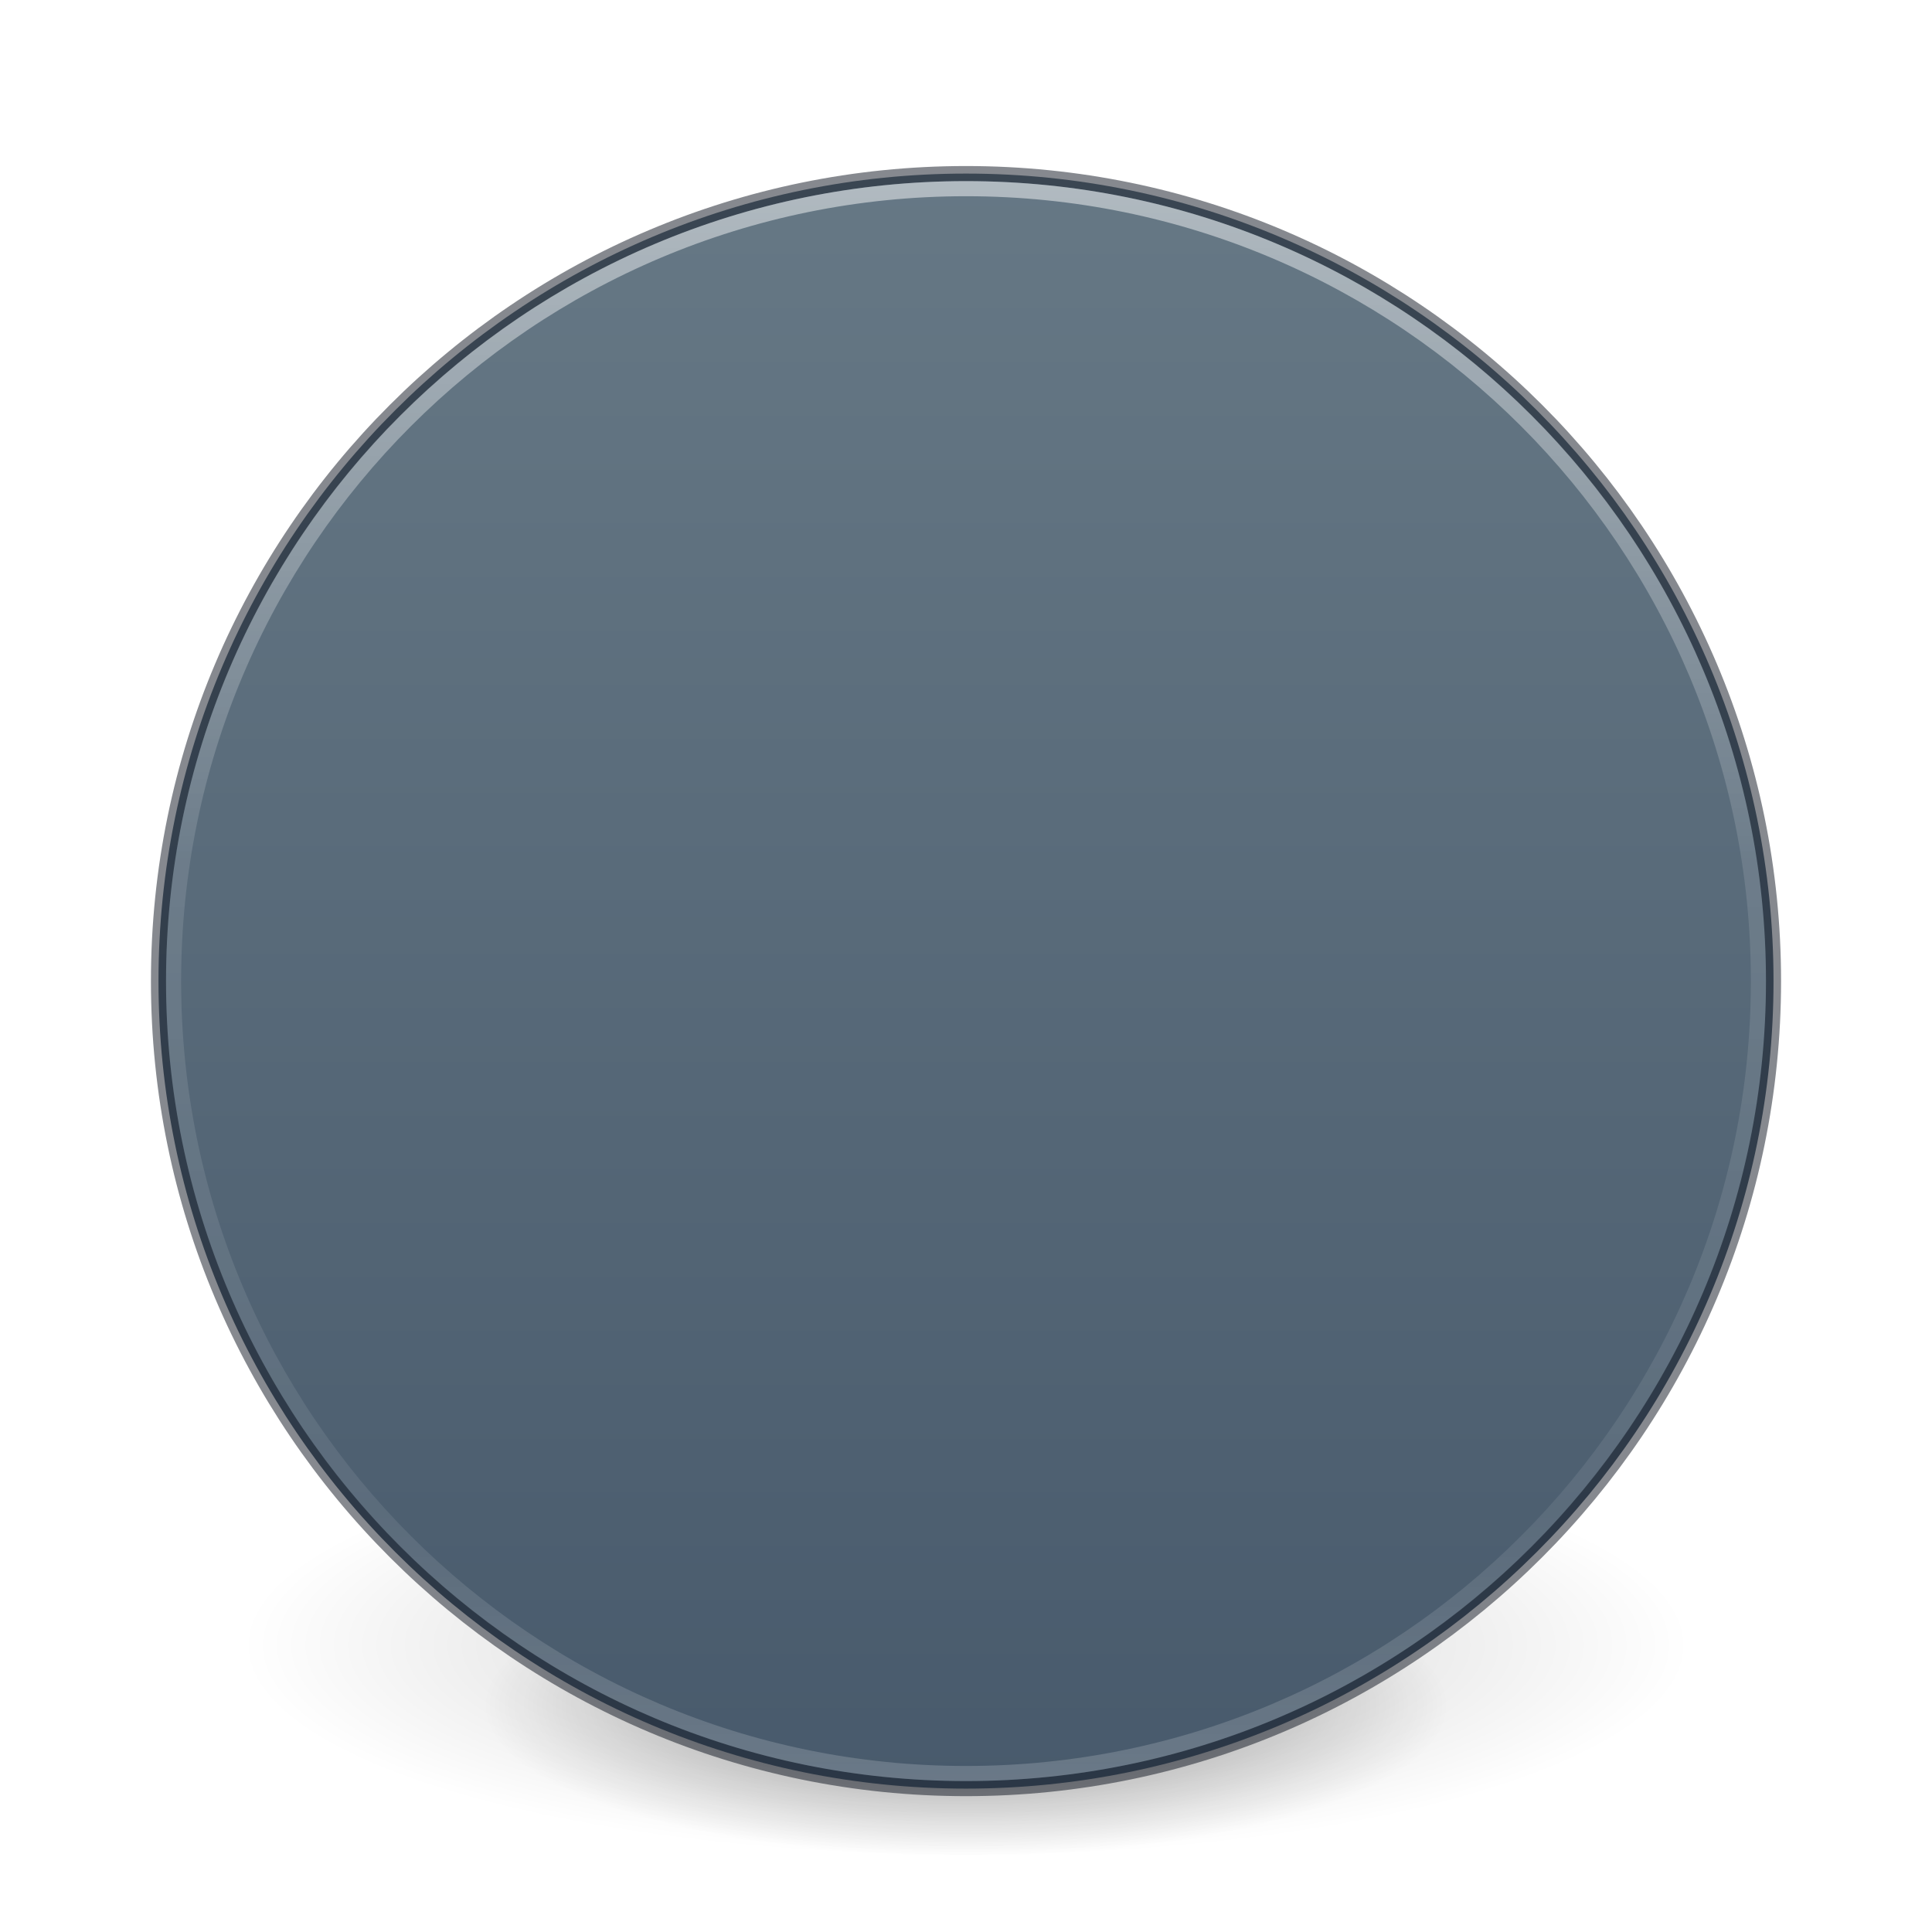
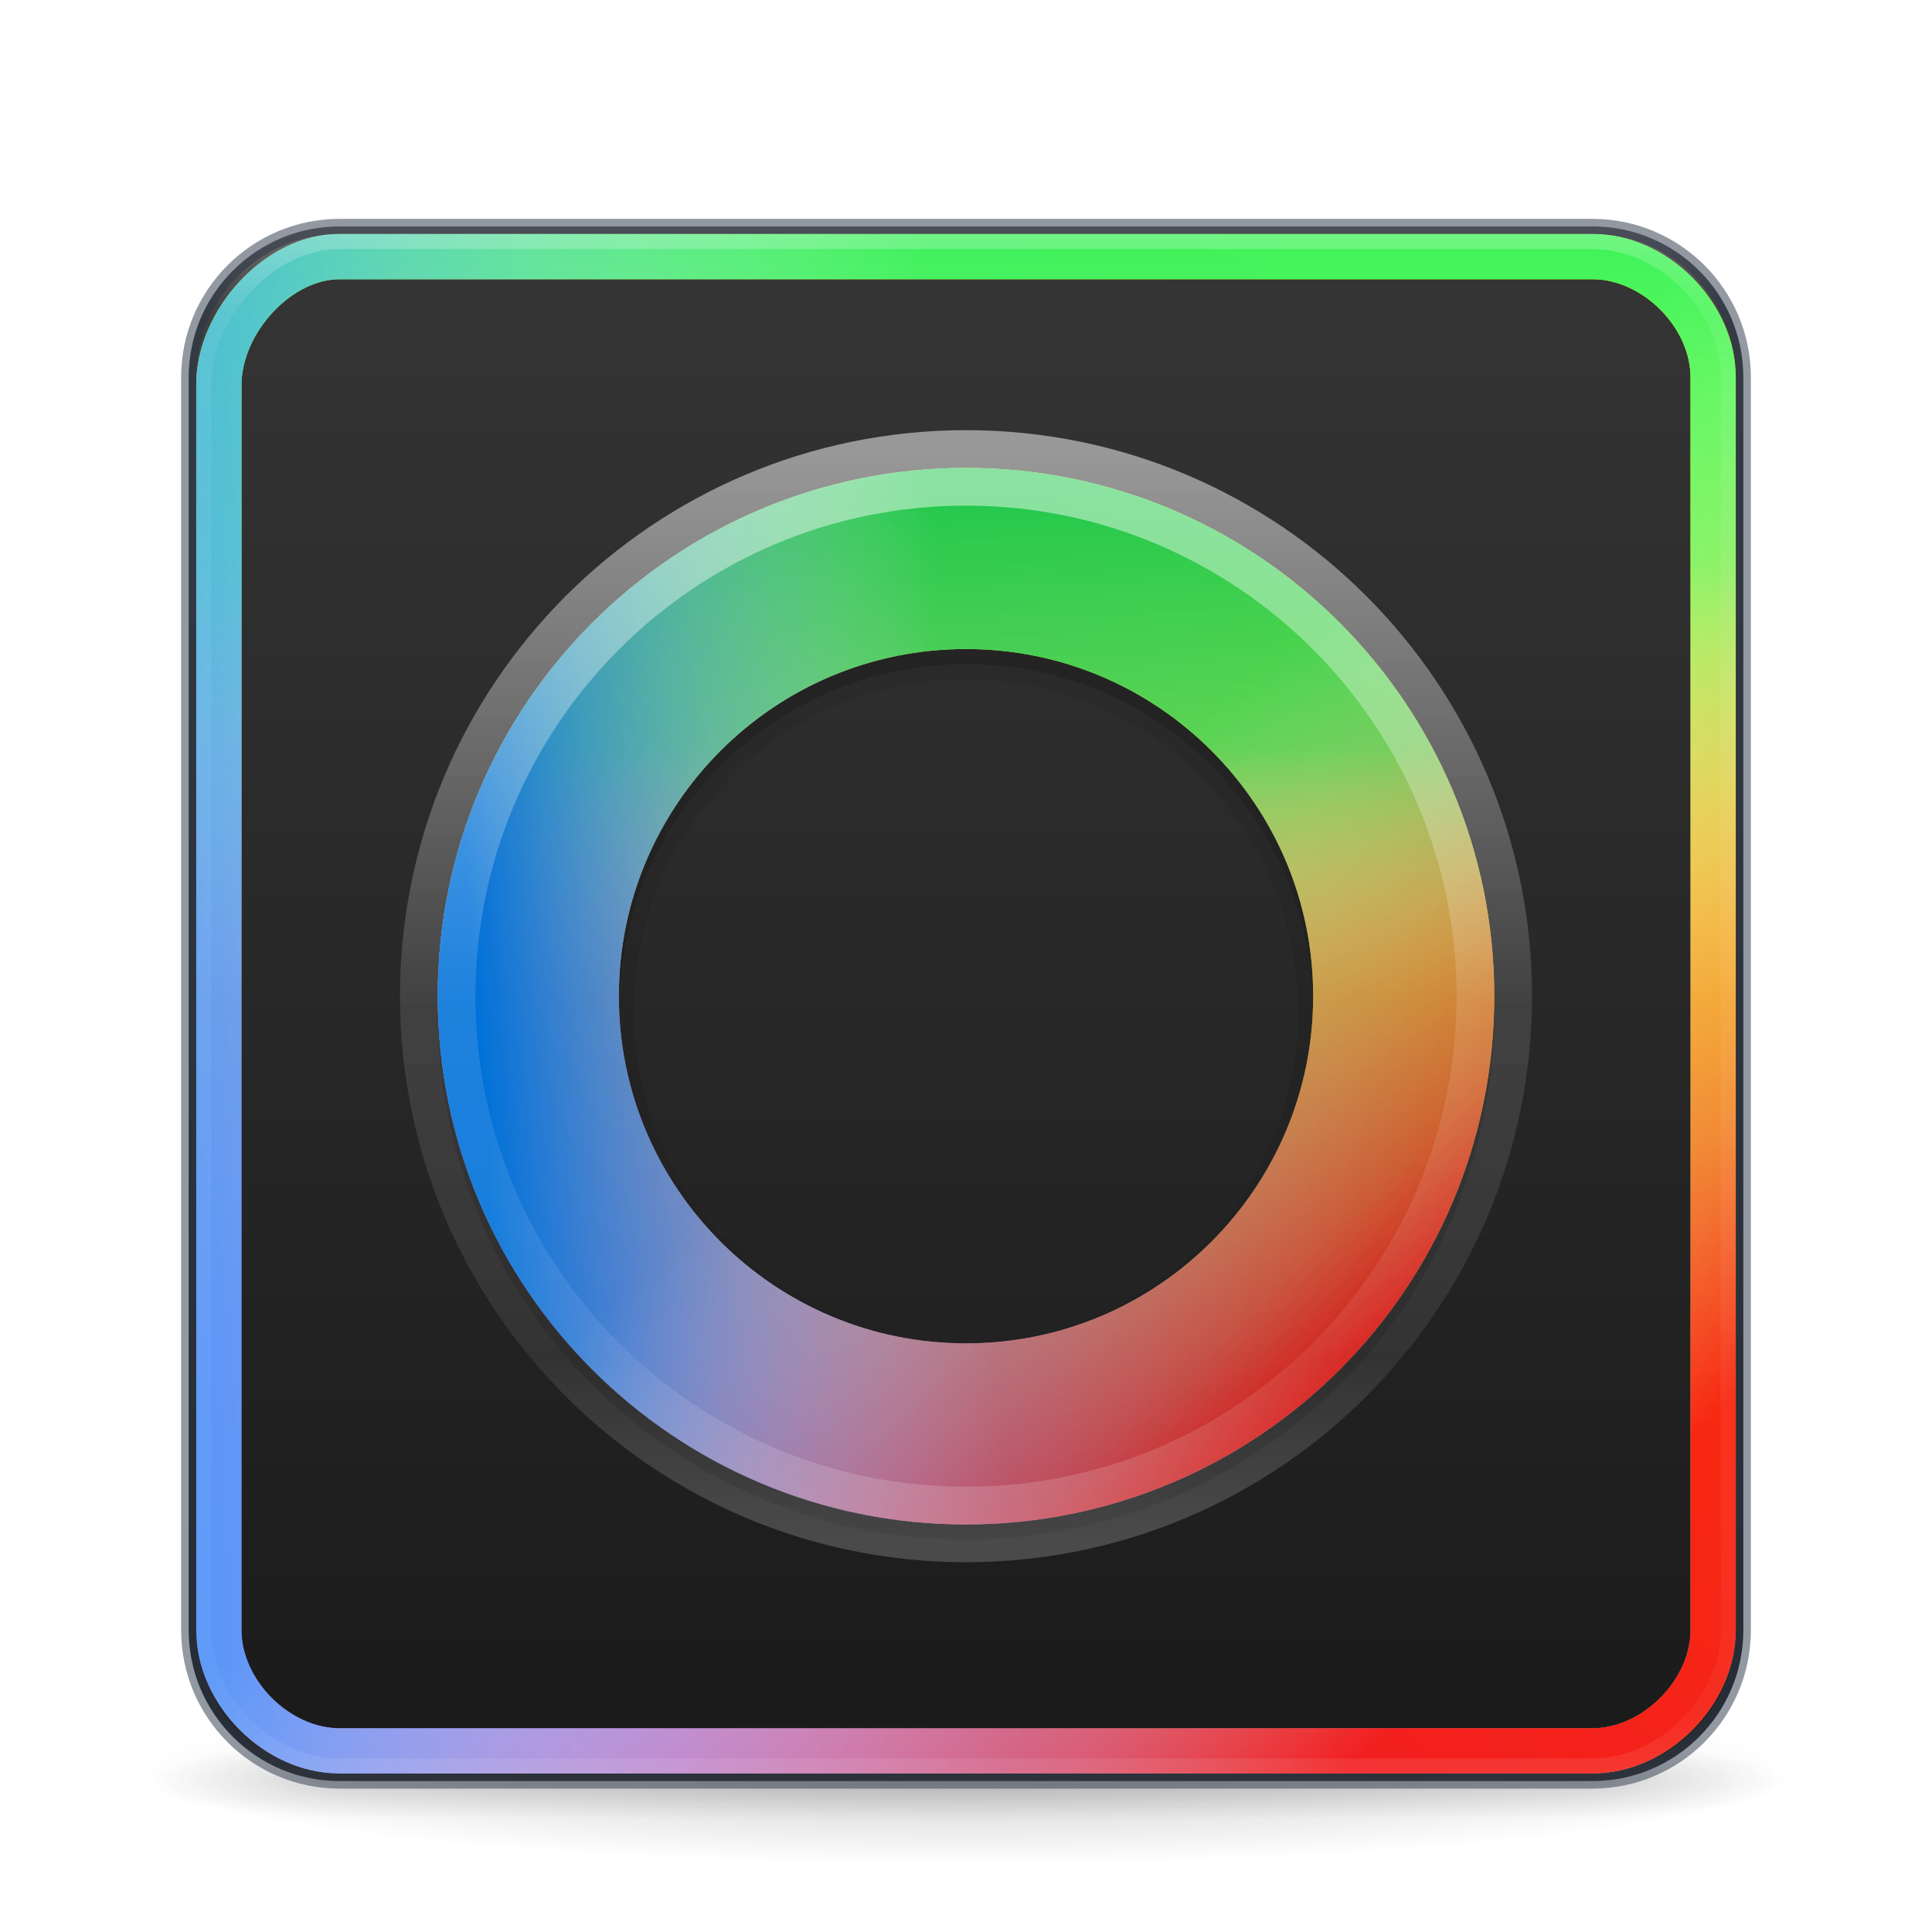
- <svg xmlns="http://www.w3.org/2000/svg" xmlns:xlink="http://www.w3.org/1999/xlink" id="svg4518" height="128" width="128" version="1.1">
-   <defs id="defs4520">
-     <linearGradient id="linearGradient918">
-       <stop id="stop914" offset="0" style="stop-color:#667885;stop-opacity:1" />
-       <stop id="stop916" offset="1" style="stop-color:#485a6c;stop-opacity:1" />
+ <svg xmlns="http://www.w3.org/2000/svg" width="128" height="128" viewBox="0 0 128 128" fill="none">
+   <path opacity="0.2" d="M119 117.5C118.998 119.091 113.202 120.617 102.888 121.742C92.573 122.867 78.585 123.499 64 123.499C49.415 123.499 35.427 122.867 25.112 121.742C14.798 120.617 9.002 119.091 9 117.5C8.999 116.712 10.421 115.932 13.184 115.204C15.947 114.475 19.998 113.814 25.106 113.257C30.213 112.699 36.277 112.257 42.95 111.956C49.624 111.654 56.776 111.499 64 111.499C71.224 111.499 78.376 111.654 85.05 111.956C91.723 112.257 97.787 112.699 102.894 113.257C108.002 113.814 112.053 114.475 114.816 115.204C117.58 115.932 119.001 116.712 119 117.5V117.5Z" fill="url(#paint0_radial)" />
+   <g opacity="0.4">
+     <path opacity="0.4" d="M118 115.5H103.789V120.5H118V115.5Z" fill="url(#paint1_radial)" />
+     <path opacity="0.4" d="M10 120.5H24.21V115.5H10V120.5Z" fill="url(#paint2_radial)" />
+     <path opacity="0.4" d="M103.789 115.5H24.21V120.5H103.789V115.5Z" fill="url(#paint3_linear)" />
+   </g>
+   <path d="M105.5 15H22.5C16.977 15 12.5 19.477 12.5 25V108C12.5 113.523 16.977 118 22.5 118H105.5C111.023 118 115.5 113.523 115.5 108V25C115.5 19.477 111.023 15 105.5 15Z" fill="url(#paint4_linear)" />
+   <path d="M22.5 17H105.5C109.642 17 113.5 20.858 113.5 25V108C113.5 112.142 109.642 116 105.5 116H22.5C18.358 116 14.5 112.142 14.5 108V25.5C14.5 23.456 15.443 21.309 16.983 19.66C18.523 18.01 20.523 17 22.5 17Z" stroke="url(#paint5_linear)" stroke-width="3" />
+   <path d="M22.5 17H105.5C109.642 17 113.5 20.858 113.5 25V108C113.5 112.142 109.642 116 105.5 116H22.5C18.358 116 14.5 112.142 14.5 108V25.5C14.5 23.456 15.443 21.309 16.983 19.66C18.523 18.01 20.523 17 22.5 17Z" stroke="url(#paint6_linear)" stroke-width="3" />
+   <path d="M22.5 17H105.5C109.642 17 113.5 20.858 113.5 25V108C113.5 112.142 109.642 116 105.5 116H22.5C18.358 116 14.5 112.142 14.5 108V25.5C14.5 23.456 15.443 21.309 16.983 19.66C18.523 18.01 20.523 17 22.5 17Z" stroke="url(#paint7_linear)" stroke-width="3" />
+   <path d="M22.5 17H105.5C109.642 17 113.5 20.858 113.5 25V108C113.5 112.142 109.642 116 105.5 116H22.5C18.358 116 14.5 112.142 14.5 108V25.5C14.5 23.456 15.443 21.309 16.983 19.66C18.523 18.01 20.523 17 22.5 17Z" stroke="url(#paint8_linear)" stroke-opacity="0.8" stroke-width="3" />
+   <path opacity="0.3" d="M105.5 15.5H22.5C17.529 15.5 13 20.529 13 25.5V108C13 112.971 17.529 117.5 22.5 117.5H105.5C110.471 117.5 115 112.971 115 108V25C115 20.029 110.471 15.5 105.5 15.5Z" stroke="url(#paint9_linear)" stroke-width="2" stroke-linecap="round" stroke-linejoin="round" />
+   <path opacity="0.5" d="M105.5 15H22.5C16.977 15 12.5 19.477 12.5 25V108C12.5 113.523 16.977 118 22.5 118H105.5C111.023 118 115.5 113.523 115.5 108V25C115.5 19.477 111.023 15 105.5 15Z" stroke="#273445" stroke-linecap="round" stroke-linejoin="round" />
+   <circle cx="64" cy="67" r="29" stroke="black" stroke-opacity="0.15" stroke-width="12" />
+   <circle cx="64" cy="67" r="28.5" stroke="black" stroke-opacity="0.07" stroke-width="13" />
+   <circle cx="64" cy="66" r="29" stroke="url(#paint10_linear)" stroke-width="12" />
+   <circle cx="64" cy="66" r="29" stroke="url(#paint11_linear)" stroke-width="12" />
+   <circle cx="64" cy="66" r="29" stroke="url(#paint12_linear)" stroke-width="12" />
+   <circle cx="64" cy="66" r="29" stroke="url(#paint13_linear)" stroke-width="12" />
+   <circle cx="64" cy="66" r="29" stroke="black" stroke-opacity="0.15" stroke-width="12" />
+   <circle opacity="0.5" cx="64" cy="66" r="35" stroke="url(#paint14_linear)" stroke-width="5" stroke-linecap="round" stroke-linejoin="round" />
+   <defs>
+     <radialGradient id="paint0_radial" cx="0" cy="0" r="1" gradientUnits="userSpaceOnUse" gradientTransform="translate(64 117.5) scale(55 6)">
+       <stop />
+       <stop offset="1" stop-opacity="0" />
+     </radialGradient>
+     <radialGradient id="paint1_radial" cx="0" cy="0" r="1" gradientUnits="userSpaceOnUse" gradientTransform="translate(103.77 118) scale(14.2374 2.5)">
+       <stop stop-color="#181818" />
+       <stop offset="1" stop-color="#181818" stop-opacity="0" />
+     </radialGradient>
+     <radialGradient id="paint2_radial" cx="0" cy="0" r="1" gradientUnits="userSpaceOnUse" gradientTransform="translate(24.2305 118) rotate(180) scale(14.2374 2.5)">
+       <stop stop-color="#181818" />
+       <stop offset="1" stop-color="#181818" stop-opacity="0" />
+     </radialGradient>
+     <linearGradient id="paint3_linear" x1="67.007" y1="120.52" x2="67.007" y2="115.5" gradientUnits="userSpaceOnUse">
+       <stop stop-color="#181818" stop-opacity="0" />
+       <stop offset="0.5" stop-color="#181818" />
+       <stop offset="1" stop-color="#181818" stop-opacity="0" />
    </linearGradient>
-     <linearGradient id="linearGradient4223">
-       <stop id="stop4225" style="stop-color:#ffffff;stop-opacity:0" offset="0" />
-       <stop id="stop4229" style="stop-color:#ffffff;stop-opacity:0.127" offset="0.372" />
-       <stop offset="0.597" style="stop-color:#ffffff;stop-opacity:0.273" id="stop4231" />
-       <stop offset="0.637" style="stop-color:#ffffff;stop-opacity:1" id="stop4233" />
-       <stop id="stop4235" style="stop-color:#ffffff;stop-opacity:0.229" offset="0.771" />
-       <stop id="stop4237" style="stop-color:#ffffff;stop-opacity:0" offset="1" />
+     <linearGradient id="paint4_linear" x1="62.872" y1="15.407" x2="62.872" y2="117.927" gradientUnits="userSpaceOnUse">
+       <stop stop-color="#353535" />
+       <stop offset="1" stop-color="#1A1A1A" />
    </linearGradient>
-     <linearGradient id="linearGradient4335">
-       <stop id="stop4337" offset="0" style="stop-color:#ffffff;stop-opacity:1;" />
-       <stop id="stop4339" offset="1" style="stop-color:#ffffff;stop-opacity:0;" />
+     <linearGradient id="paint5_linear" x1="28.3" y1="101.471" x2="96.786" y2="26.429" gradientUnits="userSpaceOnUse">
+       <stop stop-color="#A56DE2" />
+       <stop offset="1" stop-color="#FAFF00" />
    </linearGradient>
-     <linearGradient gradientTransform="matrix(4.353409,0,0,4.353411,-250.2121,-56.31608)" gradientUnits="userSpaceOnUse" xlink:href="#linearGradient4806-2-9" id="linearGradient3549" y2="40.496" x2="71.204" y1="15.369" x1="71.204" />
-     <linearGradient id="linearGradient4806-2-9">
-       <stop offset="0" style="stop-color:#ffffff;stop-opacity:1" id="stop4808-4-5" />
-       <stop offset="0.424" style="stop-color:#ffffff;stop-opacity:0.235" id="stop4810-0-5" />
-       <stop offset="0.821" style="stop-color:#ffffff;stop-opacity:0.157" id="stop4812-8-4" />
-       <stop offset="1" style="stop-color:#ffffff;stop-opacity:0.392" id="stop4814-0-5" />
+     <linearGradient id="paint6_linear" x1="64" y1="3.843" x2="64" y2="66.5" gradientUnits="userSpaceOnUse">
+       <stop stop-color="#21E959" />
+       <stop offset="0.531" stop-color="#42FF77" stop-opacity="0.74" />
+       <stop offset="1" stop-color="white" stop-opacity="0" />
    </linearGradient>
-     <radialGradient gradientTransform="matrix(0.3823536,7.5560295e-8,-1.8372241e-8,0.1115265,-5.925426,100.3329)" gradientUnits="userSpaceOnUse" xlink:href="#linearGradient3820-7-2-7" id="radialGradient3300" fy="185.297" fx="99.189" r="62.769" cy="185.297" cx="99.189" />
-     <linearGradient id="linearGradient3820-7-2-7">
-       <stop offset="0" style="stop-color:#000000;stop-opacity:1" id="stop3822-2-6-8" />
-       <stop offset="1" style="stop-color:#000000;stop-opacity:0" id="stop3824-1-2-6" />
+     <linearGradient id="paint7_linear" x1="-5.943" y1="66.5" x2="64" y2="62.857" gradientUnits="userSpaceOnUse">
+       <stop stop-color="#0085FF" />
+       <stop offset="1" stop-color="white" stop-opacity="0" />
    </linearGradient>
-     <radialGradient gradientTransform="matrix(0.2549024,5.3965937e-8,-1.2248161e-8,0.07965335,6.716383,108.2394)" gradientUnits="userSpaceOnUse" xlink:href="#linearGradient3820-7-2-7" id="radialGradient4192" fy="185.297" fx="99.189" r="62.769" cy="185.297" cx="99.189" />
-     <linearGradient gradientTransform="matrix(0,2.410766,2.411065,0,8.698925,2.734156)" gradientUnits="userSpaceOnUse" xlink:href="#linearGradient4804" id="linearGradient4362" y2="23" x2="47.5" y1="23" x1="3.5" />
-     <linearGradient id="linearGradient4804">
-       <stop offset="0" style="stop-color:#ffffff;stop-opacity:0" id="stop4806" />
-       <stop id="stop4239" style="stop-color:#ffffff;stop-opacity:0.176" offset="0.2" />
-       <stop id="stop4808" style="stop-color:#ffffff;stop-opacity:0.851;" offset="0.324" />
-       <stop offset="0.457" style="stop-color:#ffffff;stop-opacity:0.127" id="stop4812" />
-       <stop id="stop4818" style="stop-color:#ffffff;stop-opacity:0.137" offset="0.77" />
-       <stop id="stop4816" style="stop-color:#ffffff;stop-opacity:1" offset="0.84" />
-       <stop offset="1" style="stop-color:#ffffff;stop-opacity:0" id="stop4810" />
+     <linearGradient id="paint8_linear" x1="103.343" y1="103.657" x2="64" y2="62.857" gradientUnits="userSpaceOnUse">
+       <stop stop-color="#FF0000" />
+       <stop offset="0.234" stop-color="#FF3232" stop-opacity="0.6" />
+       <stop offset="1" stop-color="white" stop-opacity="0" />
    </linearGradient>
-     <linearGradient gradientTransform="matrix(1.70488,1.704669,-1.70488,1.704669,59.89122,-18.46776)" gradientUnits="userSpaceOnUse" xlink:href="#linearGradient4820" id="linearGradient4355" y2="27.243" x2="4.287" y1="27.262" x1="47.1" />
-     <linearGradient id="linearGradient4820">
-       <stop id="stop4822" style="stop-color:#ffffff;stop-opacity:0" offset="0" />
-       <stop offset="0.047" style="stop-color:#ffffff;stop-opacity:0.122" id="stop4219" />
-       <stop offset="0.134" style="stop-color:#ffffff;stop-opacity:0.851;" id="stop4824" />
-       <stop id="stop4217" style="stop-color:#ffffff;stop-opacity:0" offset="0.235" />
-       <stop id="stop4826" style="stop-color:#ffffff;stop-opacity:0.127" offset="0.363" />
-       <stop offset="0.436" style="stop-color:#ffffff;stop-opacity:1" id="stop4928" />
-       <stop id="stop4930" style="stop-color:#ffffff;stop-opacity:0.205" offset="0.525" />
-       <stop offset="0.725" style="stop-color:#ffffff;stop-opacity:0.273" id="stop4828" />
-       <stop offset="0.84" style="stop-color:#ffffff;stop-opacity:1" id="stop4830" />
-       <stop id="stop4832" style="stop-color:#ffffff;stop-opacity:0" offset="1" />
+     <linearGradient id="paint9_linear" x1="64" y1="14.122" x2="64" y2="118.878" gradientUnits="userSpaceOnUse">
+       <stop stop-color="white" />
+       <stop offset="0.063" stop-color="white" stop-opacity="0.235" />
+       <stop offset="0.951" stop-color="white" stop-opacity="0.157" />
+       <stop offset="1" stop-color="white" stop-opacity="0.392" />
    </linearGradient>
-     <linearGradient gradientTransform="matrix(2.411065,0,0,-2.410766,2.671272,119.6563)" gradientUnits="userSpaceOnUse" xlink:href="#linearGradient4834" id="linearGradient4344" y2="23" x2="47.5" y1="23" x1="4.49" />
-     <linearGradient id="linearGradient4834">
-       <stop id="stop4836" style="stop-color:#ffffff;stop-opacity:0" offset="0" />
-       <stop offset="0.168" style="stop-color:#ffffff;stop-opacity:0.851;" id="stop4838" />
-       <stop id="stop4840" style="stop-color:#ffffff;stop-opacity:0.127" offset="0.457" />
-       <stop offset="0.661" style="stop-color:#ffffff;stop-opacity:0.273" id="stop4842" />
-       <stop offset="0.726" style="stop-color:#ffffff;stop-opacity:1" id="stop4844" />
-       <stop id="stop4221" style="stop-color:#ffffff;stop-opacity:0.273" offset="0.787" />
-       <stop id="stop4846" style="stop-color:#ffffff;stop-opacity:0" offset="1" />
+     <linearGradient id="paint10_linear" x1="39.5" y1="90" x2="86.5" y2="38.5" gradientUnits="userSpaceOnUse">
+       <stop stop-color="#A56DE2" />
+       <stop offset="1" stop-color="#FAFF00" />
    </linearGradient>
-     <linearGradient y2="22.18" x2="44.629" y1="58.276" x1="5.551" gradientTransform="matrix(0,2.410766,2.411065,0,-22.74887,2.734156)" gradientUnits="userSpaceOnUse" id="linearGradient4898" xlink:href="#linearGradient4914" />
-     <linearGradient id="linearGradient4914">
-       <stop offset="0" style="stop-color:#ffffff;stop-opacity:0" id="stop4916" />
-       <stop id="stop4918" style="stop-color:#ffffff;stop-opacity:0.851;" offset="0.143" />
-       <stop offset="0.346" style="stop-color:#ffffff;stop-opacity:0.127" id="stop4920" />
-       <stop id="stop4922" style="stop-color:#ffffff;stop-opacity:0.273" offset="0.645" />
-       <stop id="stop4924" style="stop-color:#ffffff;stop-opacity:1" offset="0.728" />
-       <stop offset="0.809" style="stop-color:#ffffff;stop-opacity:0.229" id="stop4932" />
-       <stop offset="1" style="stop-color:#ffffff;stop-opacity:0" id="stop4926" />
+     <linearGradient id="paint11_linear" x1="64" y1="31" x2="64" y2="66" gradientUnits="userSpaceOnUse">
+       <stop stop-color="#21E959" />
+       <stop offset="0.531" stop-color="#42FF77" stop-opacity="0.74" />
+       <stop offset="1" stop-color="white" stop-opacity="0" />
    </linearGradient>
-     <linearGradient y2="22.18" x2="44.629" y1="47.572" x1="11.051" gradientTransform="matrix(0,-2.410766,-2.411065,0,107.5552,128.676)" gradientUnits="userSpaceOnUse" id="linearGradient4946" xlink:href="#linearGradient4223" />
-     <linearGradient y2="15.345" x2="41.073" y1="48.221" x1="25.177" gradientTransform="matrix(0,2.410766,2.411065,0,3.879021,15.71968)" gradientUnits="userSpaceOnUse" id="linearGradient4950" xlink:href="#linearGradient4952" />
-     <linearGradient id="linearGradient4952">
-       <stop id="stop4954" style="stop-color:#ffffff;stop-opacity:0" offset="0" />
-       <stop offset="0.448" style="stop-color:#ffffff;stop-opacity:0.273" id="stop4960" />
-       <stop offset="0.538" style="stop-color:#ffffff;stop-opacity:1" id="stop4962" />
-       <stop id="stop4964" style="stop-color:#ffffff;stop-opacity:0.229" offset="0.651" />
-       <stop id="stop4966" style="stop-color:#ffffff;stop-opacity:0" offset="1" />
+     <linearGradient id="paint12_linear" x1="31.5" y1="66" x2="64" y2="63.5" gradientUnits="userSpaceOnUse">
+       <stop stop-color="#0085FF" />
+       <stop offset="1" stop-color="white" stop-opacity="0" />
    </linearGradient>
-     <radialGradient gradientUnits="userSpaceOnUse" gradientTransform="matrix(1.787906,0,0,1.787685,7.059619,7.610587)" r="3.636" fy="21.304" fx="46.263" cy="21.304" cx="46.263" id="radialGradient4341" xlink:href="#linearGradient4335" />
-     <radialGradient gradientUnits="userSpaceOnUse" gradientTransform="matrix(1.787906,0,0,1.787685,6.518709,7.295696)" r="3.636" fy="43.295" fx="25.177" cy="43.295" cx="25.177" id="radialGradient4343" xlink:href="#linearGradient4335" />
-     <radialGradient gradientUnits="userSpaceOnUse" gradientTransform="matrix(1.787906,0,0,1.787685,6.22134,9.726181)" r="3.636" fy="51.827" fx="41.15" cy="51.827" cx="41.15" id="radialGradient4345" xlink:href="#linearGradient4335" />
-     <radialGradient gradientUnits="userSpaceOnUse" gradientTransform="matrix(1.787906,0,0,1.787685,6.231331,7.645566)" r="3.636" fy="22.656" fx="13.974" cy="22.656" cx="13.974" id="radialGradient4347" xlink:href="#linearGradient4335" />
-     <radialGradient xlink:href="#linearGradient4335" id="radialGradient4272" gradientUnits="userSpaceOnUse" gradientTransform="matrix(2.338031,0,0,2.337742,-1.456094,-4.816229)" cx="13.974" cy="22.656" fx="13.974" fy="22.656" r="3.636" />
-     <radialGradient xlink:href="#linearGradient4335" id="radialGradient4276" gradientUnits="userSpaceOnUse" gradientTransform="matrix(2.338031,0,0,2.337742,-7.331668,-16.5187)" cx="25.177" cy="43.295" fx="25.177" fy="43.295" r="3.636" />
-     <radialGradient xlink:href="#linearGradient4335" id="radialGradient4280" gradientUnits="userSpaceOnUse" gradientTransform="matrix(2.338031,0,0,2.337741,-18.39076,-4.107574)" cx="46.263" cy="21.304" fx="46.263" fy="21.304" r="3.636" />
-     <radialGradient xlink:href="#linearGradient4335" id="radialGradient4284" gradientUnits="userSpaceOnUse" gradientTransform="matrix(2.338031,0,0,2.337742,-16.41608,-18.78161)" cx="41.15" cy="51.827" fx="41.15" fy="51.827" r="3.636" />
-     <linearGradient gradientTransform="rotate(90,63.99995,65.00005)" gradientUnits="userSpaceOnUse" y2="65" x2="117.5" y1="65" x1="10.5" id="linearGradient920" xlink:href="#linearGradient918" />
+     <linearGradient id="paint13_linear" x1="91" y1="91.5" x2="64" y2="63.5" gradientUnits="userSpaceOnUse">
+       <stop stop-color="#FF0000" />
+       <stop offset="0.234" stop-color="#FF3232" stop-opacity="0.6" />
+       <stop offset="1" stop-color="white" stop-opacity="0" />
+     </linearGradient>
+     <linearGradient id="paint14_linear" x1="62.999" y1="29.828" x2="62.999" y2="101.915" gradientUnits="userSpaceOnUse">
+       <stop stop-color="white" />
+       <stop offset="0.508" stop-color="white" stop-opacity="0.235" />
+       <stop offset="0.835" stop-color="white" stop-opacity="0.157" />
+       <stop offset="1" stop-color="white" stop-opacity="0.392" />
+     </linearGradient>
  </defs>
-   <g id="g4230" transform="matrix(2,0,0,2,-5e-7,-133)">
-     <path style="opacity:0.2;fill:url(#radialGradient3300);fill-opacity:1;stroke:none;stroke-width:1" id="path3818-0" d="M 56,121 A 24,6.999 0 1 1 8,121 24,6.999 0 1 1 56,121 Z" />
-     <path style="opacity:0.4;fill:url(#radialGradient4192);fill-opacity:1;stroke:none;stroke-width:1" id="path4190" d="M 48,123 A 16,4.999 0 1 1 16,123 16,4.999 0 1 1 48,123 Z" />
-   </g>
-   <path style="color:#000000;display:inline;overflow:visible;visibility:visible;fill:url(#linearGradient920);fill-opacity:1;fill-rule:nonzero;stroke:none;stroke-width:1;marker:none;enable-background:accumulate" id="path2555" d="m 117.5,65 c 0,-29.519 -23.981,-53.5 -53.5,-53.5 -29.519,0 -53.5,23.981 -53.5,53.5 0,29.519 23.981,53.5 53.5,53.5 C 93.519,118.5 117.5,94.519 117.5,65 Z" />
-   <path style="color:#000000;display:inline;overflow:visible;visibility:visible;opacity:0.5;fill:none;stroke:#0e141f;stroke-width:1;stroke-linecap:butt;stroke-linejoin:miter;stroke-miterlimit:4;stroke-dasharray:none;stroke-dashoffset:0;stroke-opacity:1;marker:none;enable-background:accumulate" id="path2555-7-1" d="m 64,11.5 c -29.519,0 -53.5,23.981 -53.5,53.5 C 10.5,94.519 34.481,118.5 64,118.5 93.519,118.5 117.5,94.519 117.5,65 117.5,35.481 93.519,11.5 64,11.5 Z" />
-   <path style="color:#000000;display:inline;overflow:visible;visibility:visible;opacity:0.5;fill:none;stroke:url(#linearGradient3549);stroke-width:1;stroke-linecap:round;stroke-linejoin:round;stroke-miterlimit:4;stroke-dasharray:none;stroke-dashoffset:0;stroke-opacity:1;marker:none;enable-background:accumulate" id="path3026-5" d="M 116.5,65 C 116.5,93.995 92.995,117.5 64,117.5 35.005,117.5 11.5,93.995 11.5,65 11.5,36.005 35.005,12.5 64,12.5 92.995,12.5 116.5,36.005 116.5,65 Z" />
</svg>
